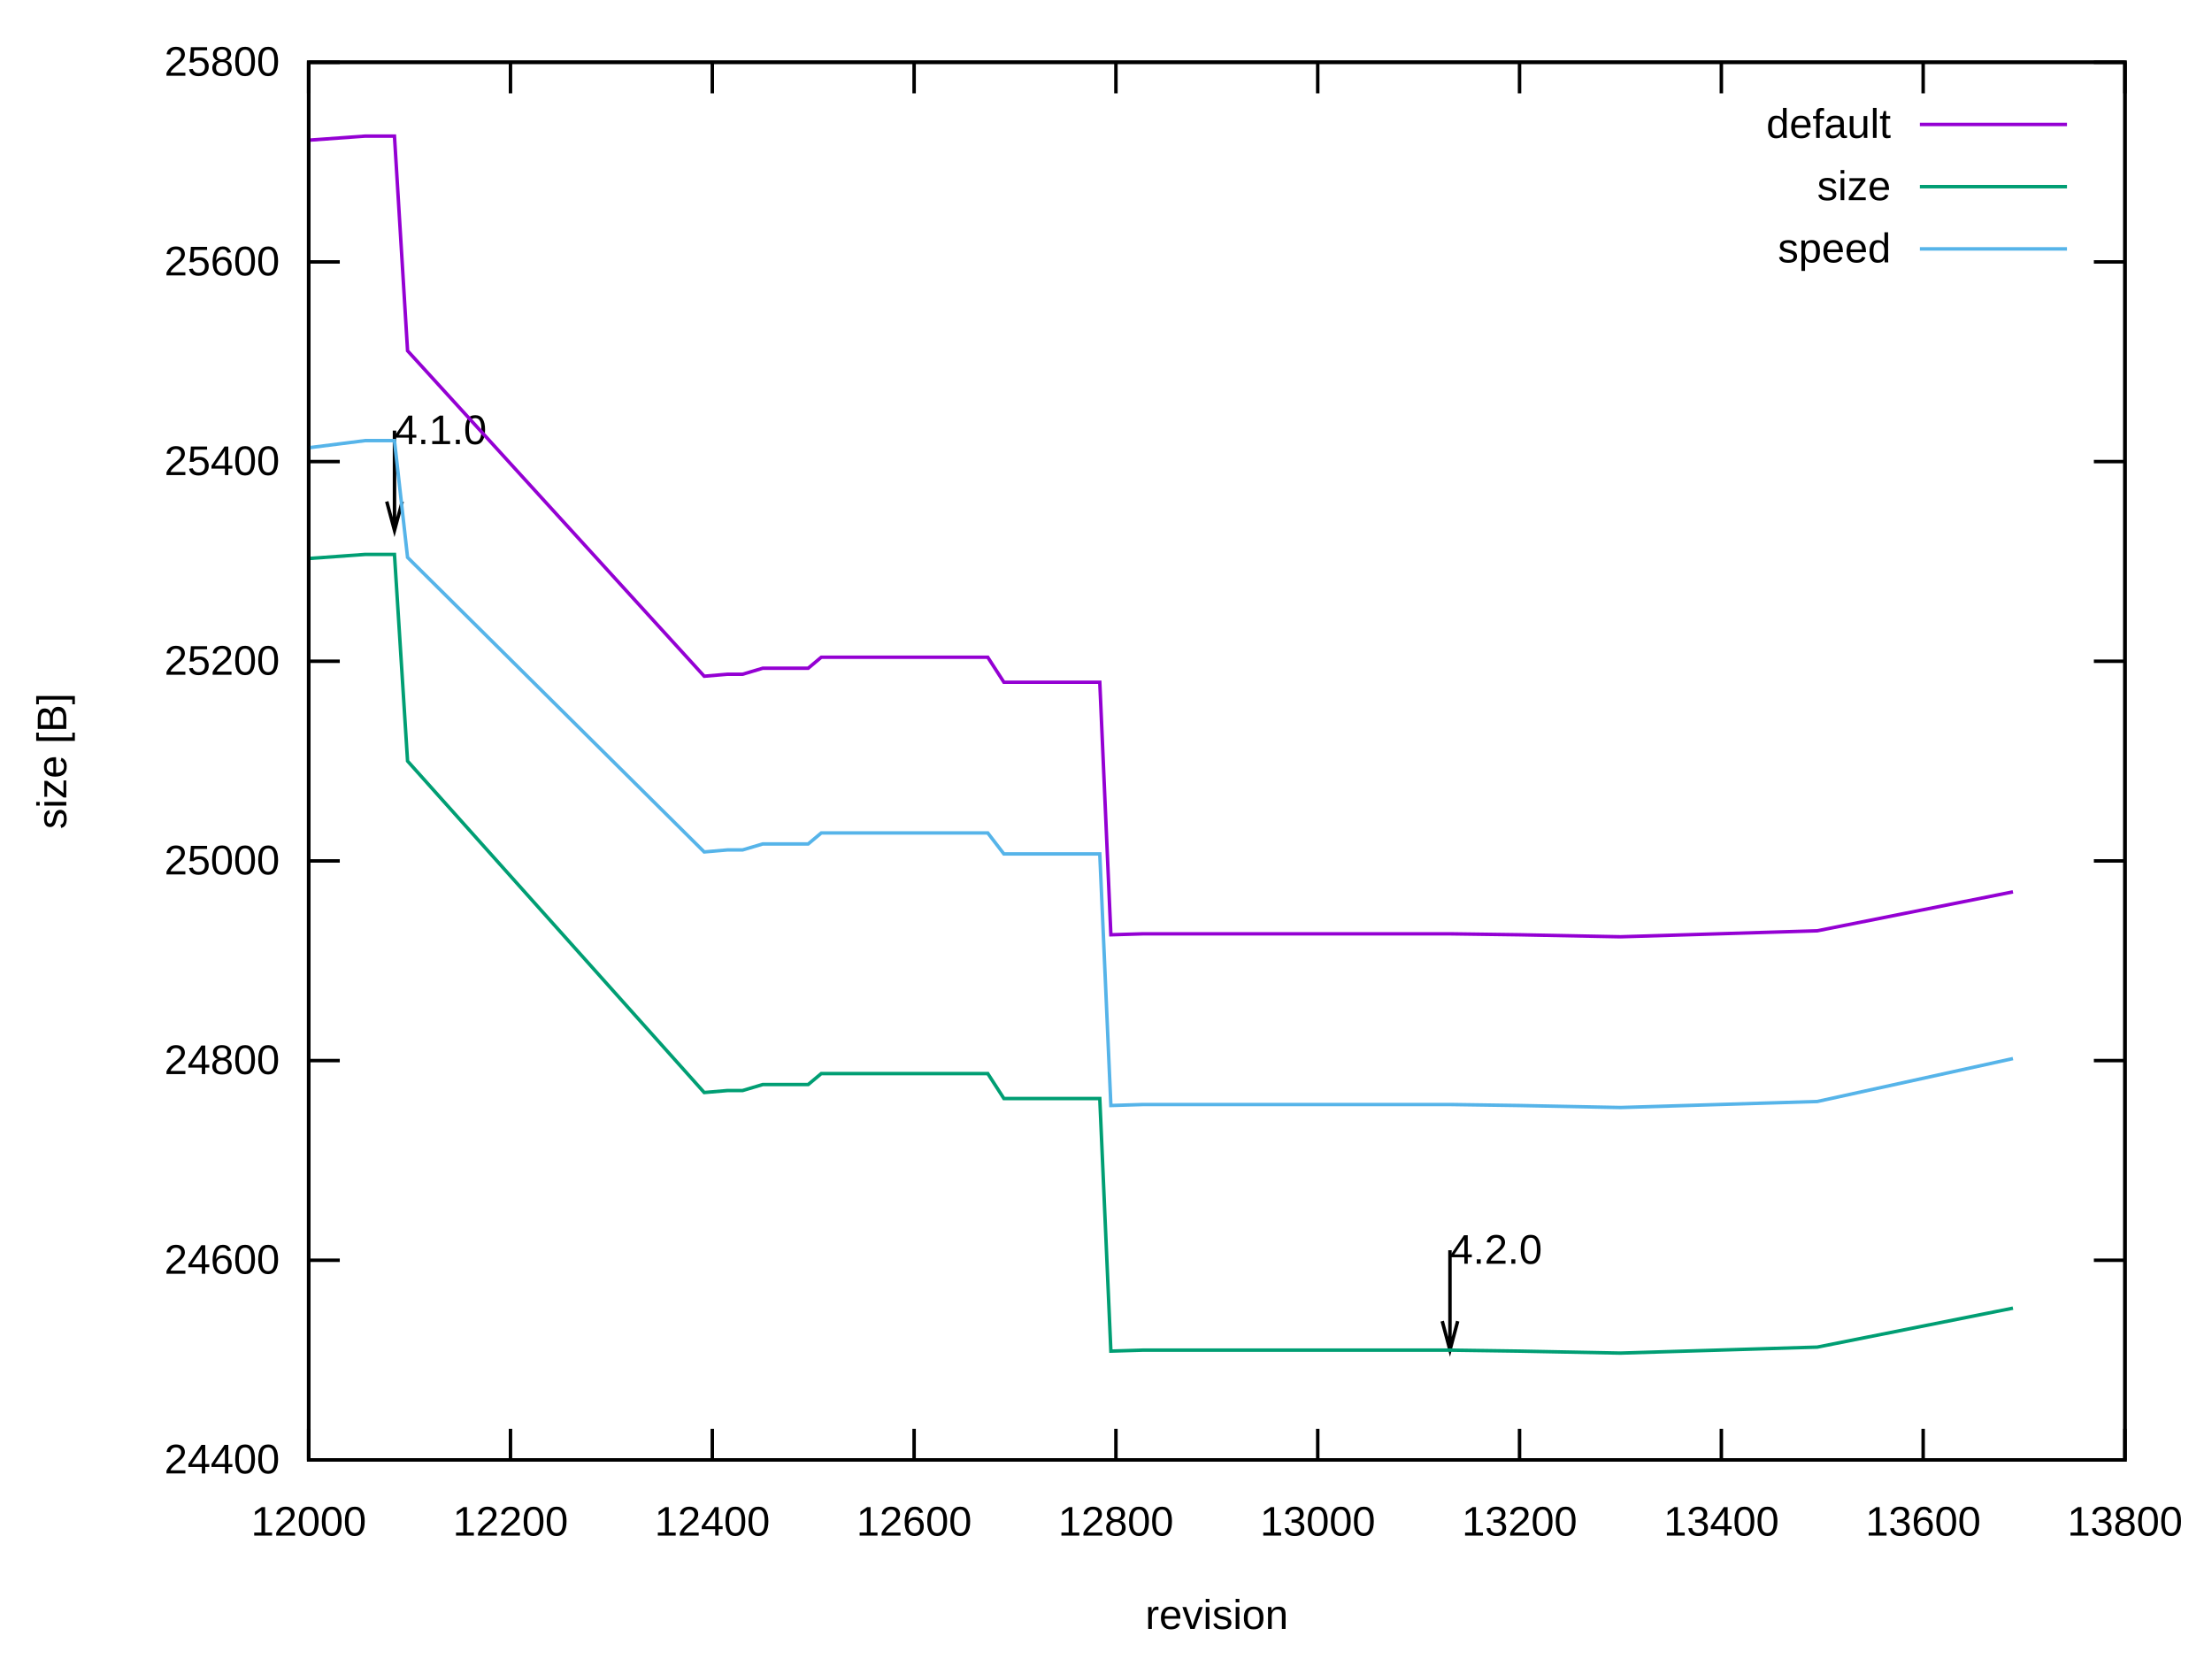
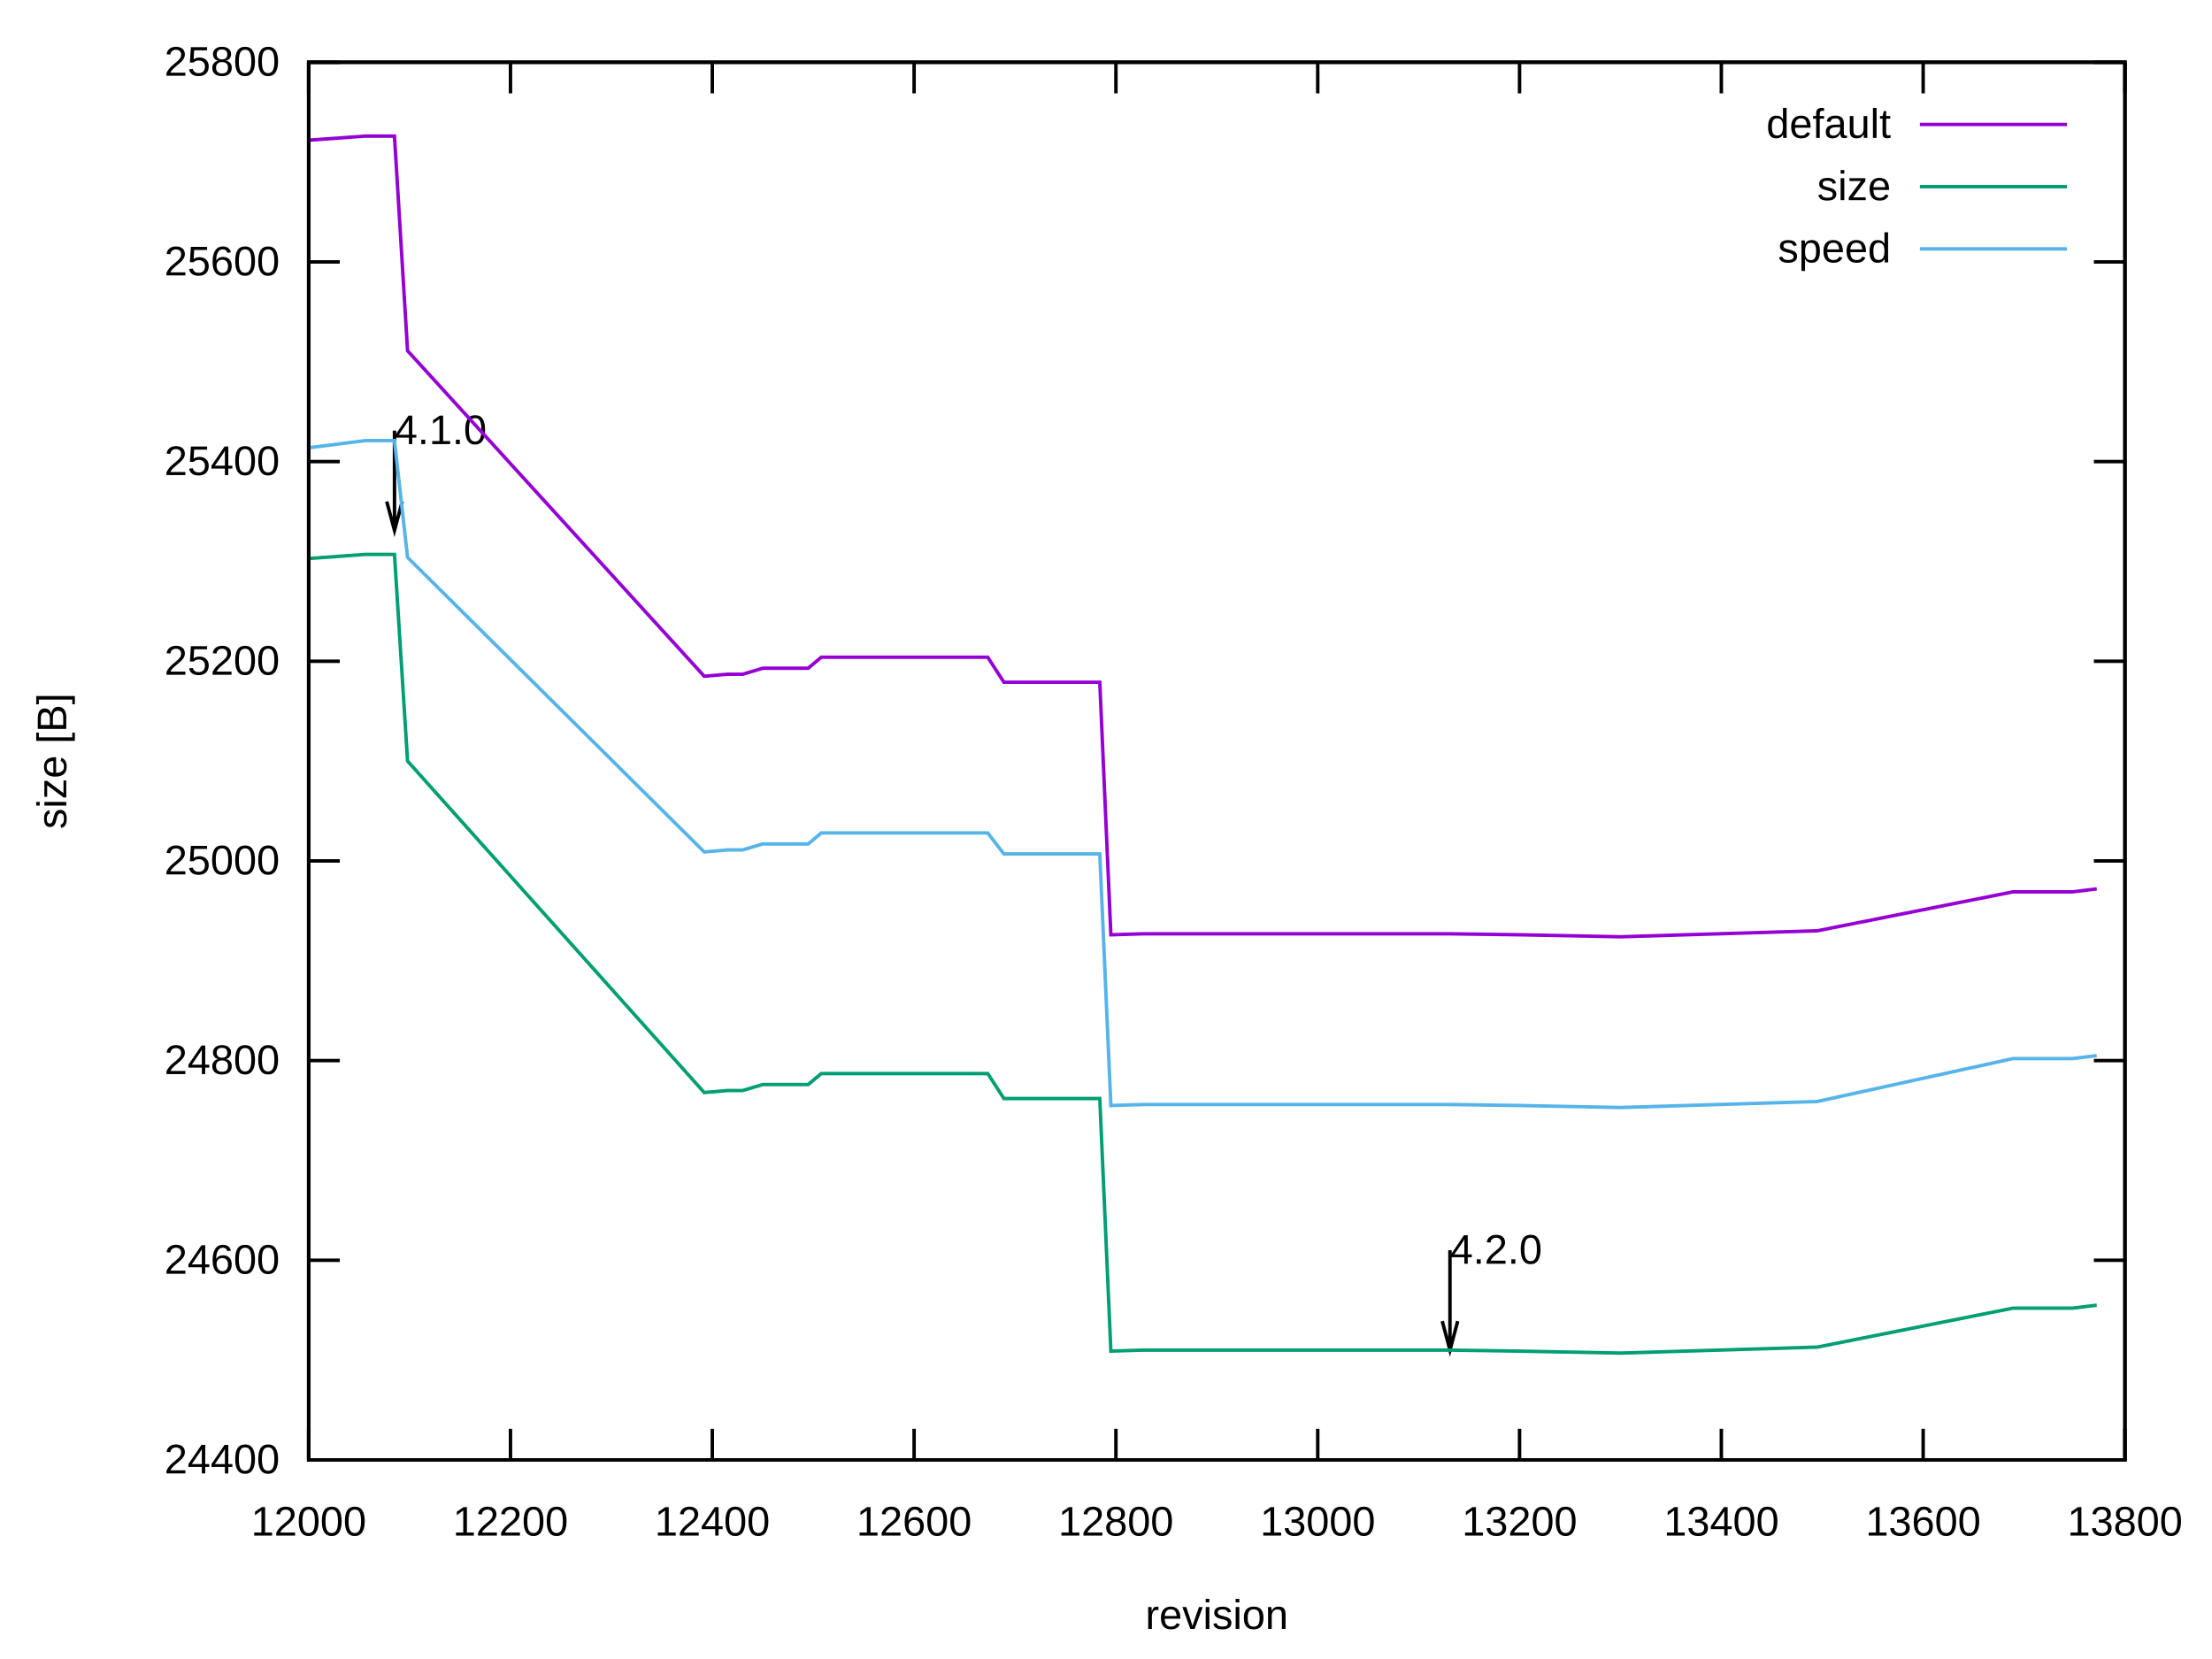
<svg xmlns="http://www.w3.org/2000/svg" xmlns:xlink="http://www.w3.org/1999/xlink" width="640" height="480" viewBox="0 0 640 480">
  <g id="gnuplot_canvas">
    <rect x="0" y="0" width="640" height="480" fill="none" />
    <defs>
      <circle id="gpDot" r="0.5" stroke-width="0.5" stroke="currentColor" />
      <path id="gpPt0" stroke-width="0.222" stroke="currentColor" d="M-1,0 h2 M0,-1 v2" />
      <path id="gpPt1" stroke-width="0.222" stroke="currentColor" d="M-1,-1 L1,1 M1,-1 L-1,1" />
      <path id="gpPt2" stroke-width="0.222" stroke="currentColor" d="M-1,0 L1,0 M0,-1 L0,1 M-1,-1 L1,1 M-1,1 L1,-1" />
      <rect id="gpPt3" stroke-width="0.222" stroke="currentColor" x="-1" y="-1" width="2" height="2" />
      <rect id="gpPt4" stroke-width="0.222" stroke="currentColor" fill="currentColor" x="-1" y="-1" width="2" height="2" />
      <circle id="gpPt5" stroke-width="0.222" stroke="currentColor" cx="0" cy="0" r="1" />
      <use xlink:href="#gpPt5" id="gpPt6" fill="currentColor" stroke="none" />
      <path id="gpPt7" stroke-width="0.222" stroke="currentColor" d="M0,-1.33 L-1.33,0.67 L1.33,0.67 z" />
      <use xlink:href="#gpPt7" id="gpPt8" fill="currentColor" stroke="none" />
      <use xlink:href="#gpPt7" id="gpPt9" stroke="currentColor" transform="rotate(180)" />
      <use xlink:href="#gpPt9" id="gpPt10" fill="currentColor" stroke="none" />
      <use xlink:href="#gpPt3" id="gpPt11" stroke="currentColor" transform="rotate(45)" />
      <use xlink:href="#gpPt11" id="gpPt12" fill="currentColor" stroke="none" />
      <path id="gpPt13" stroke-width="0.222" stroke="currentColor" d="M0,1.330 L1.265,0.411 L0.782,-1.067 L-0.782,-1.076 L-1.265,0.411 z" />
      <use xlink:href="#gpPt13" id="gpPt14" fill="currentColor" stroke="none" />
      <filter id="textbox" filterUnits="objectBoundingBox" x="0" y="0" height="1" width="1">
        <feFlood flood-color="white" flood-opacity="1" result="bgnd" />
        <feComposite in="SourceGraphic" in2="bgnd" operator="atop" />
      </filter>
      <filter id="greybox" filterUnits="objectBoundingBox" x="0" y="0" height="1" width="1">
        <feFlood flood-color="lightgrey" flood-opacity="1" result="grey" />
        <feComposite in="SourceGraphic" in2="grey" operator="atop" />
      </filter>
    </defs>
    <g fill="none" color="white" stroke="currentColor" stroke-width="1.00" stroke-linecap="butt" stroke-linejoin="miter">
</g>
    <g fill="none" color="black" stroke="currentColor" stroke-width="1.00" stroke-linecap="butt" stroke-linejoin="miter">
      <path stroke="black" d="M89.31,422.40 L98.31,422.40 M614.82,422.40 L605.82,422.40  " />
      <g transform="translate(80.92,426.30)" stroke="none" fill="black" font-family="Arial" font-size="12.00" text-anchor="end">
        <text>
          <tspan font-family="Arial"> 24400</tspan>
        </text>
      </g>
    </g>
    <g fill="none" color="black" stroke="currentColor" stroke-width="1.00" stroke-linecap="butt" stroke-linejoin="miter">
      <path stroke="black" d="M89.31,364.63 L98.31,364.63 M614.82,364.63 L605.82,364.63  " />
      <g transform="translate(80.92,368.53)" stroke="none" fill="black" font-family="Arial" font-size="12.00" text-anchor="end">
        <text>
          <tspan font-family="Arial"> 24600</tspan>
        </text>
      </g>
    </g>
    <g fill="none" color="black" stroke="currentColor" stroke-width="1.00" stroke-linecap="butt" stroke-linejoin="miter">
      <path stroke="black" d="M89.31,306.86 L98.31,306.86 M614.82,306.86 L605.82,306.86  " />
      <g transform="translate(80.92,310.76)" stroke="none" fill="black" font-family="Arial" font-size="12.00" text-anchor="end">
        <text>
          <tspan font-family="Arial"> 24800</tspan>
        </text>
      </g>
    </g>
    <g fill="none" color="black" stroke="currentColor" stroke-width="1.00" stroke-linecap="butt" stroke-linejoin="miter">
      <path stroke="black" d="M89.31,249.09 L98.31,249.09 M614.82,249.09 L605.82,249.09  " />
      <g transform="translate(80.92,252.99)" stroke="none" fill="black" font-family="Arial" font-size="12.00" text-anchor="end">
        <text>
          <tspan font-family="Arial"> 25000</tspan>
        </text>
      </g>
    </g>
    <g fill="none" color="black" stroke="currentColor" stroke-width="1.00" stroke-linecap="butt" stroke-linejoin="miter">
      <path stroke="black" d="M89.31,191.32 L98.31,191.32 M614.82,191.32 L605.82,191.32  " />
      <g transform="translate(80.92,195.22)" stroke="none" fill="black" font-family="Arial" font-size="12.00" text-anchor="end">
        <text>
          <tspan font-family="Arial"> 25200</tspan>
        </text>
      </g>
    </g>
    <g fill="none" color="black" stroke="currentColor" stroke-width="1.00" stroke-linecap="butt" stroke-linejoin="miter">
      <path stroke="black" d="M89.31,133.55 L98.31,133.55 M614.82,133.55 L605.82,133.55  " />
      <g transform="translate(80.92,137.45)" stroke="none" fill="black" font-family="Arial" font-size="12.00" text-anchor="end">
        <text>
          <tspan font-family="Arial"> 25400</tspan>
        </text>
      </g>
    </g>
    <g fill="none" color="black" stroke="currentColor" stroke-width="1.00" stroke-linecap="butt" stroke-linejoin="miter">
      <path stroke="black" d="M89.31,75.78 L98.31,75.78 M614.82,75.78 L605.82,75.78  " />
      <g transform="translate(80.92,79.68)" stroke="none" fill="black" font-family="Arial" font-size="12.00" text-anchor="end">
        <text>
          <tspan font-family="Arial"> 25600</tspan>
        </text>
      </g>
    </g>
    <g fill="none" color="black" stroke="currentColor" stroke-width="1.00" stroke-linecap="butt" stroke-linejoin="miter">
      <path stroke="black" d="M89.31,18.01 L98.31,18.01 M614.82,18.01 L605.82,18.01  " />
      <g transform="translate(80.92,21.91)" stroke="none" fill="black" font-family="Arial" font-size="12.00" text-anchor="end">
        <text>
          <tspan font-family="Arial"> 25800</tspan>
        </text>
      </g>
    </g>
    <g fill="none" color="black" stroke="currentColor" stroke-width="1.00" stroke-linecap="butt" stroke-linejoin="miter">
      <path stroke="black" d="M89.31,422.40 L89.31,413.40 M89.31,18.01 L89.31,27.01  " />
      <g transform="translate(89.31,444.30)" stroke="none" fill="black" font-family="Arial" font-size="12.00" text-anchor="middle">
        <text>
          <tspan font-family="Arial"> 12000</tspan>
        </text>
      </g>
    </g>
    <g fill="none" color="black" stroke="currentColor" stroke-width="1.00" stroke-linecap="butt" stroke-linejoin="miter">
      <path stroke="black" d="M147.70,422.40 L147.70,413.40 M147.70,18.01 L147.70,27.01  " />
      <g transform="translate(147.70,444.30)" stroke="none" fill="black" font-family="Arial" font-size="12.00" text-anchor="middle">
        <text>
          <tspan font-family="Arial"> 12200</tspan>
        </text>
      </g>
    </g>
    <g fill="none" color="black" stroke="currentColor" stroke-width="1.00" stroke-linecap="butt" stroke-linejoin="miter">
      <path stroke="black" d="M206.09,422.40 L206.09,413.40 M206.09,18.01 L206.09,27.01  " />
      <g transform="translate(206.09,444.30)" stroke="none" fill="black" font-family="Arial" font-size="12.00" text-anchor="middle">
        <text>
          <tspan font-family="Arial"> 12400</tspan>
        </text>
      </g>
    </g>
    <g fill="none" color="black" stroke="currentColor" stroke-width="1.00" stroke-linecap="butt" stroke-linejoin="miter">
      <path stroke="black" d="M264.48,422.40 L264.48,413.40 M264.48,18.01 L264.48,27.01  " />
      <g transform="translate(264.48,444.30)" stroke="none" fill="black" font-family="Arial" font-size="12.00" text-anchor="middle">
        <text>
          <tspan font-family="Arial"> 12600</tspan>
        </text>
      </g>
    </g>
    <g fill="none" color="black" stroke="currentColor" stroke-width="1.00" stroke-linecap="butt" stroke-linejoin="miter">
      <path stroke="black" d="M322.87,422.40 L322.87,413.40 M322.87,18.01 L322.87,27.01  " />
      <g transform="translate(322.87,444.30)" stroke="none" fill="black" font-family="Arial" font-size="12.00" text-anchor="middle">
        <text>
          <tspan font-family="Arial"> 12800</tspan>
        </text>
      </g>
    </g>
    <g fill="none" color="black" stroke="currentColor" stroke-width="1.00" stroke-linecap="butt" stroke-linejoin="miter">
      <path stroke="black" d="M381.26,422.40 L381.26,413.40 M381.26,18.01 L381.26,27.01  " />
      <g transform="translate(381.26,444.30)" stroke="none" fill="black" font-family="Arial" font-size="12.00" text-anchor="middle">
        <text>
          <tspan font-family="Arial"> 13000</tspan>
        </text>
      </g>
    </g>
    <g fill="none" color="black" stroke="currentColor" stroke-width="1.00" stroke-linecap="butt" stroke-linejoin="miter">
      <path stroke="black" d="M439.65,422.40 L439.65,413.40 M439.65,18.01 L439.65,27.01  " />
      <g transform="translate(439.65,444.30)" stroke="none" fill="black" font-family="Arial" font-size="12.00" text-anchor="middle">
        <text>
          <tspan font-family="Arial"> 13200</tspan>
        </text>
      </g>
    </g>
    <g fill="none" color="black" stroke="currentColor" stroke-width="1.00" stroke-linecap="butt" stroke-linejoin="miter">
      <path stroke="black" d="M498.04,422.40 L498.04,413.40 M498.04,18.01 L498.04,27.01  " />
      <g transform="translate(498.04,444.30)" stroke="none" fill="black" font-family="Arial" font-size="12.00" text-anchor="middle">
        <text>
          <tspan font-family="Arial"> 13400</tspan>
        </text>
      </g>
    </g>
    <g fill="none" color="black" stroke="currentColor" stroke-width="1.00" stroke-linecap="butt" stroke-linejoin="miter">
      <path stroke="black" d="M556.43,422.40 L556.43,413.40 M556.43,18.01 L556.43,27.01  " />
      <g transform="translate(556.43,444.30)" stroke="none" fill="black" font-family="Arial" font-size="12.00" text-anchor="middle">
        <text>
          <tspan font-family="Arial"> 13600</tspan>
        </text>
      </g>
    </g>
    <g fill="none" color="black" stroke="currentColor" stroke-width="1.00" stroke-linecap="butt" stroke-linejoin="miter">
      <path stroke="black" d="M614.82,422.40 L614.82,413.40 M614.82,18.01 L614.82,27.01  " />
      <g transform="translate(614.82,444.30)" stroke="none" fill="black" font-family="Arial" font-size="12.00" text-anchor="middle">
        <text>
          <tspan font-family="Arial"> 13800</tspan>
        </text>
      </g>
    </g>
    <g fill="none" color="black" stroke="currentColor" stroke-width="1.00" stroke-linecap="butt" stroke-linejoin="miter">
</g>
    <g fill="none" color="black" stroke="currentColor" stroke-width="1.00" stroke-linecap="butt" stroke-linejoin="miter">
      <path stroke="black" d="M89.31,18.01 L89.31,422.40 L614.82,422.40 L614.82,18.01 L89.31,18.01 Z  " />
      <g transform="translate(114.13,128.50)" stroke="none" fill="black" font-family="Arial" font-size="12.00" text-anchor="start">
        <text>
          <tspan font-family="Arial">4.1.0</tspan>
        </text>
      </g>
      <g transform="translate(419.51,365.64)" stroke="none" fill="black" font-family="Arial" font-size="12.00" text-anchor="start">
        <text>
          <tspan font-family="Arial">4.2.0</tspan>
        </text>
      </g>
      <path stroke="black" d="M111.90,145.11 L114.14,153.47 L116.38,145.11 M114.14,124.59 L114.14,153.47 M417.28,382.25 L419.52,390.62 L421.76,382.25   M419.52,361.73 L419.52,390.62  " />
    </g>
    <g fill="none" color="black" stroke="currentColor" stroke-width="1.00" stroke-linecap="butt" stroke-linejoin="miter">
      <g transform="translate(19.18,220.21) rotate(270)" stroke="none" fill="black" font-family="Arial" font-size="12.00" text-anchor="middle">
        <text>
          <tspan font-family="Arial">size [B]</tspan>
        </text>
      </g>
    </g>
    <g fill="none" color="black" stroke="currentColor" stroke-width="1.00" stroke-linecap="butt" stroke-linejoin="miter">
      <g transform="translate(352.06,471.30)" stroke="none" fill="black" font-family="Arial" font-size="12.00" text-anchor="middle">
        <text>
          <tspan font-family="Arial">revision</tspan>
        </text>
      </g>
    </g>
    <g fill="none" color="black" stroke="currentColor" stroke-width="1.00" stroke-linecap="butt" stroke-linejoin="miter">
</g>
    <g id="gnuplot_plot_1">
      <g fill="none" color="black" stroke="currentColor" stroke-width="1.00" stroke-linecap="butt" stroke-linejoin="miter">
        <g transform="translate(547.09,39.91)" stroke="none" fill="black" font-family="Arial" font-size="12.00" text-anchor="end">
          <text>
            <tspan font-family="Arial">default</tspan>
          </text>
        </g>
      </g>
      <g fill="none" color="black" stroke="currentColor" stroke-width="1.00" stroke-linecap="butt" stroke-linejoin="miter">
-         <path stroke="rgb(148,   0, 211)" d="M555.48,36.01 L598.04,36.01 M89.60,40.54 L105.66,39.38 L114.13,39.38 L117.92,101.49 L203.75,195.65 L210.47,195.08   L214.85,195.08 L220.69,193.34 L224.77,193.34 L231.78,193.34 L233.83,193.34 L237.62,190.16 L276.74,190.16 L285.79,190.16   L290.46,197.39 L291.34,197.39 L307.10,197.39 L318.20,197.39 L321.41,270.46 L330.75,270.18 L340.97,270.18 L344.77,270.18   L349.44,270.18 L352.07,270.18 L372.21,270.18 L419.51,270.18 L439.65,270.46 L468.85,271.04 L525.78,269.31 L582.41,258.04    " />
+         <path stroke="rgb(148,   0, 211)" d="M555.48,36.01 L598.04,36.01 M89.60,40.54 L105.66,39.38 L114.13,39.38 L117.92,101.49 L203.75,195.65 L210.47,195.08   L214.85,195.08 L220.69,193.34 L224.77,193.34 L231.78,193.34 L233.83,193.34 L237.62,190.16 L276.74,190.16 L285.79,190.16   L290.46,197.39 L291.34,197.39 L307.10,197.39 L318.20,197.39 L321.41,270.46 L330.75,270.18 L340.97,270.18 L344.77,270.18   L349.44,270.18 L352.07,270.18 L372.21,270.18 L419.51,270.18 L439.65,270.46 L468.85,271.04 L525.78,269.31 L582.41,258.04   L585.33,258.04 L588.25,258.04 L599.64,258.04 L606.65,257.18  " />
      </g>
    </g>
    <g id="gnuplot_plot_2">
      <g fill="none" color="black" stroke="currentColor" stroke-width="1.00" stroke-linecap="butt" stroke-linejoin="miter">
        <g transform="translate(547.09,57.91)" stroke="none" fill="black" font-family="Arial" font-size="12.00" text-anchor="end">
          <text>
            <tspan font-family="Arial">size</tspan>
          </text>
        </g>
      </g>
      <g fill="none" color="black" stroke="currentColor" stroke-width="1.00" stroke-linecap="butt" stroke-linejoin="miter">
-         <path stroke="rgb(  0, 158, 115)" d="M555.48,54.01 L598.04,54.01 M89.60,161.57 L105.66,160.41 L114.13,160.41 L117.92,220.20 L203.75,316.10 L210.47,315.53   L214.85,315.53 L220.69,313.79 L224.77,313.79 L231.78,313.79 L233.83,313.79 L237.62,310.62 L276.74,310.62 L285.79,310.62   L290.46,317.84 L291.34,317.84 L307.10,317.84 L318.20,317.84 L321.41,390.92 L330.75,390.63 L340.97,390.63 L344.77,390.63   L349.44,390.63 L352.07,390.63 L372.21,390.63 L419.51,390.63 L439.65,390.92 L468.85,391.49 L525.78,389.76 L582.41,378.49    " />
+         <path stroke="rgb(  0, 158, 115)" d="M555.48,54.01 L598.04,54.01 M89.60,161.57 L105.66,160.41 L114.13,160.41 L117.92,220.20 L203.75,316.10 L210.47,315.53   L214.85,315.53 L220.69,313.79 L224.77,313.79 L231.78,313.79 L233.83,313.79 L237.62,310.62 L276.74,310.62 L285.79,310.62   L290.46,317.84 L291.34,317.84 L307.10,317.84 L318.20,317.84 L321.41,390.92 L330.75,390.63 L340.97,390.63 L344.77,390.63   L349.44,390.63 L352.07,390.63 L372.21,390.63 L419.51,390.63 L439.65,390.92 L468.85,391.49 L525.78,389.76 L582.41,378.49   L585.33,378.49 L588.25,378.49 L599.64,378.49 L606.65,377.63  " />
      </g>
    </g>
    <g id="gnuplot_plot_3">
      <g fill="none" color="black" stroke="currentColor" stroke-width="1.00" stroke-linecap="butt" stroke-linejoin="miter">
        <g transform="translate(547.09,75.91)" stroke="none" fill="black" font-family="Arial" font-size="12.00" text-anchor="end">
          <text>
            <tspan font-family="Arial">speed</tspan>
          </text>
        </g>
      </g>
      <g fill="none" color="black" stroke="currentColor" stroke-width="1.00" stroke-linecap="butt" stroke-linejoin="miter">
-         <path stroke="rgb( 86, 180, 233)" d="M555.48,72.01 L598.04,72.01 M89.60,129.51 L105.66,127.48 L114.13,127.48 L117.92,161.28 L203.75,246.49 L210.47,245.91   L214.85,245.91 L220.69,244.18 L224.77,244.18 L231.78,244.18 L233.83,244.18 L237.62,241.00 L276.74,241.00 L285.79,241.00   L290.46,247.07 L291.34,247.07 L307.10,247.07 L318.20,247.07 L321.41,319.86 L330.75,319.57 L340.97,319.57 L344.77,319.57   L349.44,319.57 L352.07,319.57 L372.21,319.57 L419.51,319.57 L439.65,319.86 L468.85,320.44 L525.78,318.70 L582.41,306.28    " />
+         <path stroke="rgb( 86, 180, 233)" d="M555.48,72.01 L598.04,72.01 M89.60,129.51 L105.66,127.48 L114.13,127.48 L117.92,161.28 L203.75,246.49 L210.47,245.91   L214.85,245.91 L220.69,244.18 L224.77,244.18 L231.78,244.18 L233.83,244.18 L237.62,241.00 L276.74,241.00 L285.79,241.00   L290.46,247.07 L291.34,247.07 L307.10,247.07 L318.20,247.07 L321.41,319.86 L330.75,319.57 L340.97,319.57 L344.77,319.57   L349.44,319.57 L352.07,319.57 L372.21,319.57 L419.51,319.57 L439.65,319.86 L468.85,320.44 L525.78,318.70 L582.41,306.28   L585.33,306.28 L588.25,306.28 L599.64,306.28 L606.65,305.42  " />
      </g>
    </g>
    <g fill="none" color="white" stroke="rgb( 86, 180, 233)" stroke-width="2.00" stroke-linecap="butt" stroke-linejoin="miter">
</g>
    <g fill="none" color="black" stroke="currentColor" stroke-width="2.00" stroke-linecap="butt" stroke-linejoin="miter">
</g>
    <g fill="none" color="black" stroke="black" stroke-width="1.00" stroke-linecap="butt" stroke-linejoin="miter">
</g>
    <g fill="none" color="black" stroke="currentColor" stroke-width="1.00" stroke-linecap="butt" stroke-linejoin="miter">
      <path stroke="black" d="M89.31,18.01 L89.31,422.40 L614.82,422.40 L614.82,18.01 L89.31,18.01 Z  " />
    </g>
    <g fill="none" color="black" stroke="currentColor" stroke-width="1.00" stroke-linecap="butt" stroke-linejoin="miter">
</g>
  </g>
</svg>
